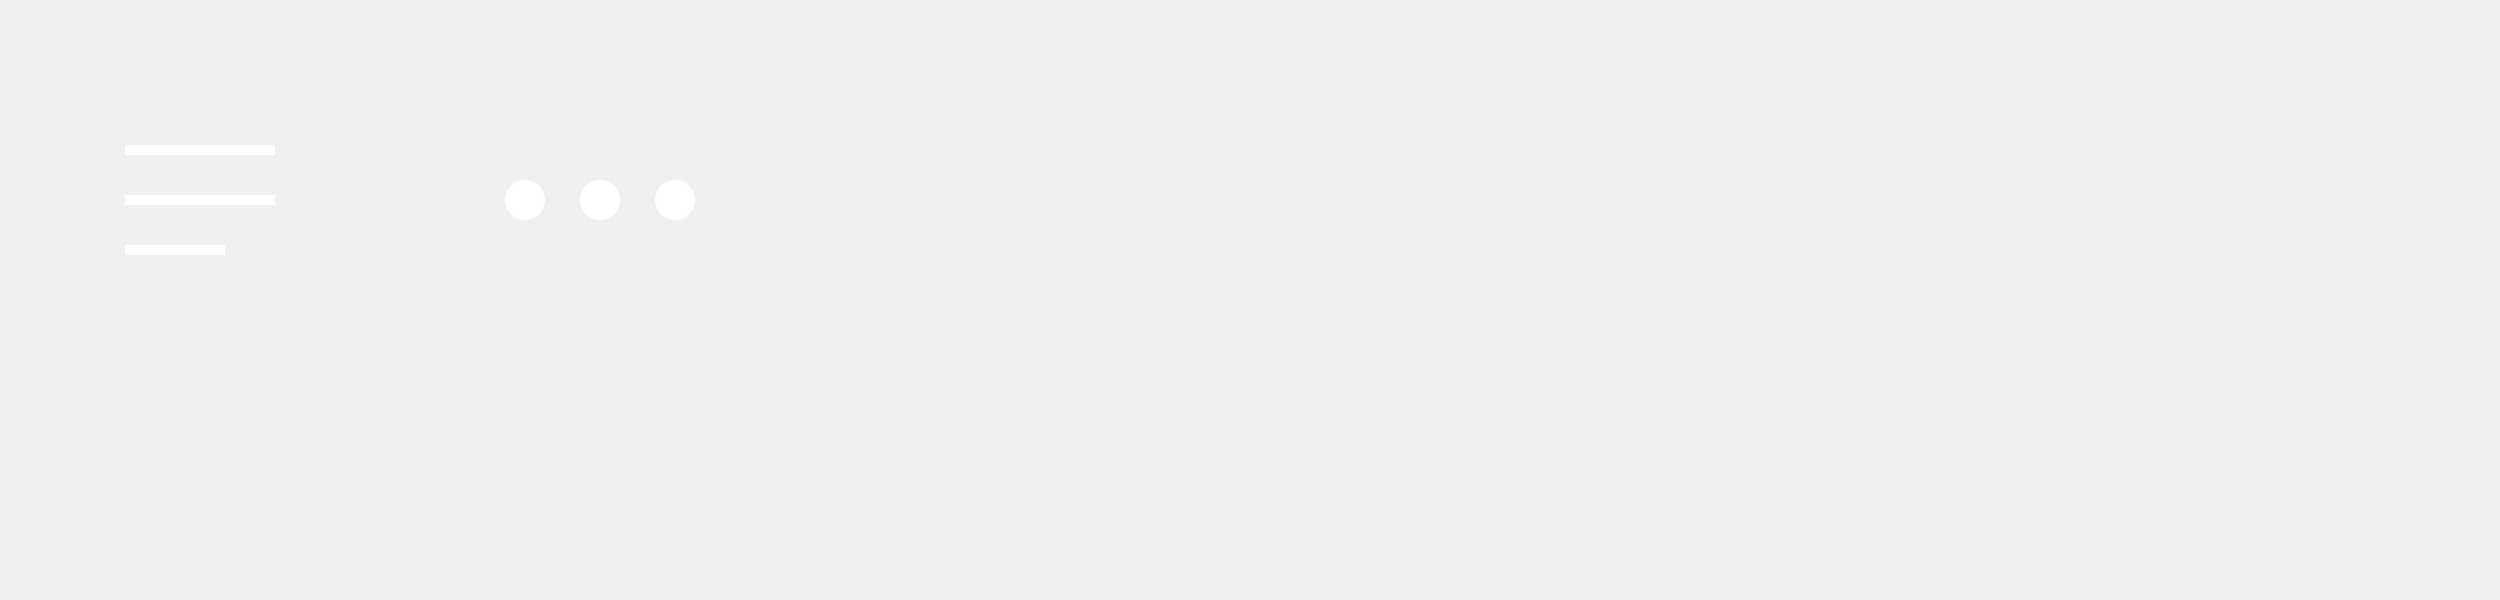
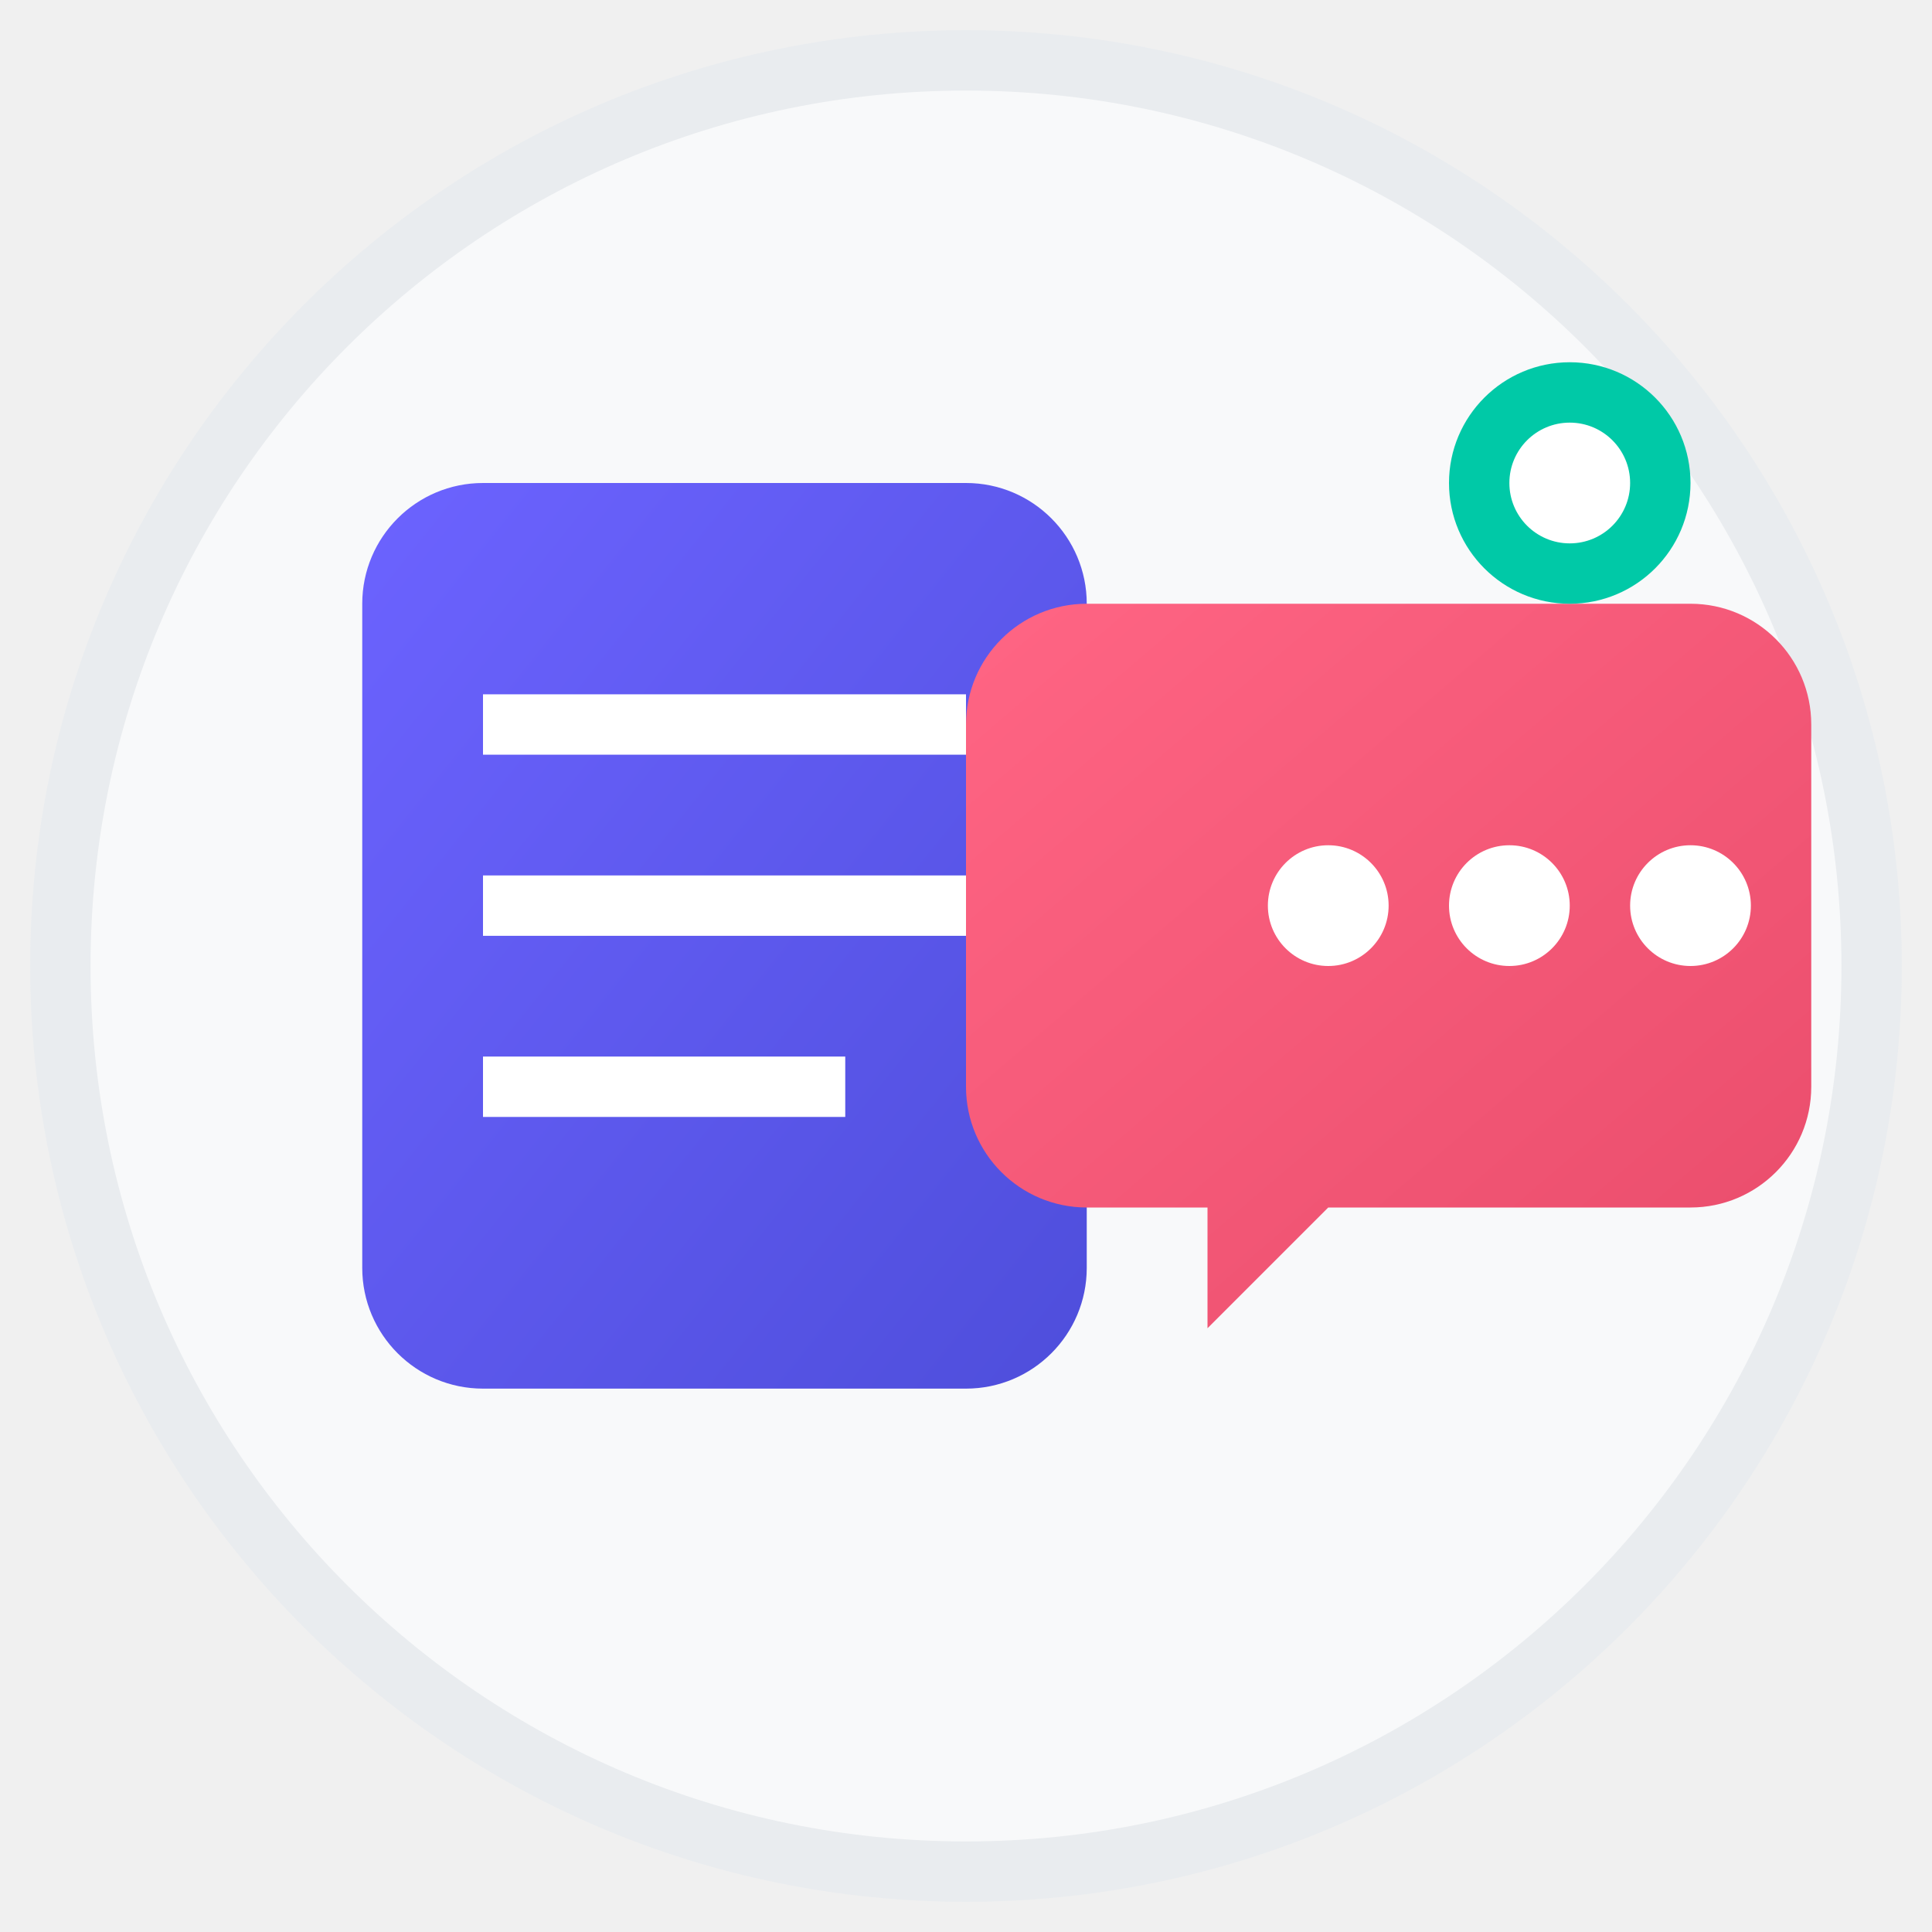
- <svg xmlns="http://www.w3.org/2000/svg" width="500" height="120" viewBox="0 0 500 120">
-   <style>
-     .title { 
-       font: bold 32px 'Segoe UI', sans-serif;
-       fill: #333;
-       opacity: 0;
-       animation: fadeIn 2s forwards;
-     }
- 
-     .subtitle {
-       font: 16px 'Segoe UI', sans-serif;
-       fill: #555;
-       opacity: 0;
-       animation: fadeIn 2s 1s forwards;
-     }
- 
-     .doc {
-       fill: #6C63FF;
-       stroke: #4e4edb;
-       stroke-width: 2;
-       opacity: 0;
-       animation: fadeInMove 1s forwards;
-     }
- 
-     .chat {
-       fill: #FF6584;
-       stroke: #e94c6b;
-       stroke-width: 2;
-       opacity: 0;
-       animation: fadeInMove 1.2s 0.5s forwards;
-     }
- 
-     .circle {
-       fill: #00C9A7;
-       opacity: 0;
-       animation: pulse 2s infinite alternate, fadeIn 1s 1s forwards;
-     }
- 
-     @keyframes fadeIn {
-       to { opacity: 1; }
-     }
- 
-     @keyframes fadeInMove {
-       from { opacity: 0; transform: translateY(10px); }
-       to { opacity: 1; transform: translateY(0); }
-     }
- 
-     @keyframes pulse {
-       0% { r: 4; opacity: 0.6; }
-       100% { r: 7; opacity: 1; }
-     }
-   </style>
-   <rect x="20" y="20" width="40" height="50" rx="5" class="doc" />
-   <line x1="25" y1="30" x2="55" y2="30" stroke="#fff" stroke-width="2" />
-   <line x1="25" y1="40" x2="55" y2="40" stroke="#fff" stroke-width="2" />
-   <line x1="25" y1="50" x2="45" y2="50" stroke="#fff" stroke-width="2" />
-   <path d="M90,25 h50 a5,5 0 0 1 5,5 v25 a5,5 0 0 1 -5,5 h-40 l-10,10 v-10 h-5 a5,5 0 0 1 -5,-5 v-25 a5,5 0 0 1 5,-5 z" class="chat" />
-   <circle cx="105" cy="40" r="4" fill="#fff" />
-   <circle cx="120" cy="40" r="4" fill="#fff" />
-   <circle cx="135" cy="40" r="4" fill="#fff" />
-   <circle cx="165" cy="30" r="4" class="circle" />
-   <text x="180" y="45" class="title">AskMyPDF</text>
-   <text x="180" y="75" class="subtitle">AI powered chat application</text>
+ <svg xmlns="http://www.w3.org/2000/svg" width="32" height="32" viewBox="0 0 32 32">
+   <defs>
+     <linearGradient id="docGradient" x1="0%" y1="0%" x2="100%" y2="100%">
+       <stop offset="0%" style="stop-color:#6C63FF;stop-opacity:1" />
+       <stop offset="100%" style="stop-color:#4e4edb;stop-opacity:1" />
+     </linearGradient>
+     <linearGradient id="chatGradient" x1="0%" y1="0%" x2="100%" y2="100%">
+       <stop offset="0%" style="stop-color:#FF6584;stop-opacity:1" />
+       <stop offset="100%" style="stop-color:#e94c6b;stop-opacity:1" />
+     </linearGradient>
+   </defs>
+   <circle cx="16" cy="16" r="15" fill="#f8f9fa" stroke="#e9ecef" stroke-width="1" />
+   <rect x="6" y="8" width="12" height="15" rx="2" fill="url(#docGradient)" />
+   <line x1="8" y1="12" x2="16" y2="12" stroke="#fff" stroke-width="1" />
+   <line x1="8" y1="15" x2="16" y2="15" stroke="#fff" stroke-width="1" />
+   <line x1="8" y1="18" x2="14" y2="18" stroke="#fff" stroke-width="1" />
+   <path d="M20,10 h8 a2,2 0 0 1 2,2 v6 a2,2 0 0 1 -2,2 h-6 l-2,2 v-2 h-2 a2,2 0 0 1 -2,-2 v-6 a2,2 0 0 1 2,-2 z" fill="url(#chatGradient)" />
+   <circle cx="22" cy="15" r="1" fill="#fff" />
+   <circle cx="25" cy="15" r="1" fill="#fff" />
+   <circle cx="28" cy="15" r="1" fill="#fff" />
+   <circle cx="26" cy="8" r="2" fill="#00C9A7" />
+   <circle cx="26" cy="8" r="1" fill="#fff" />
</svg>
